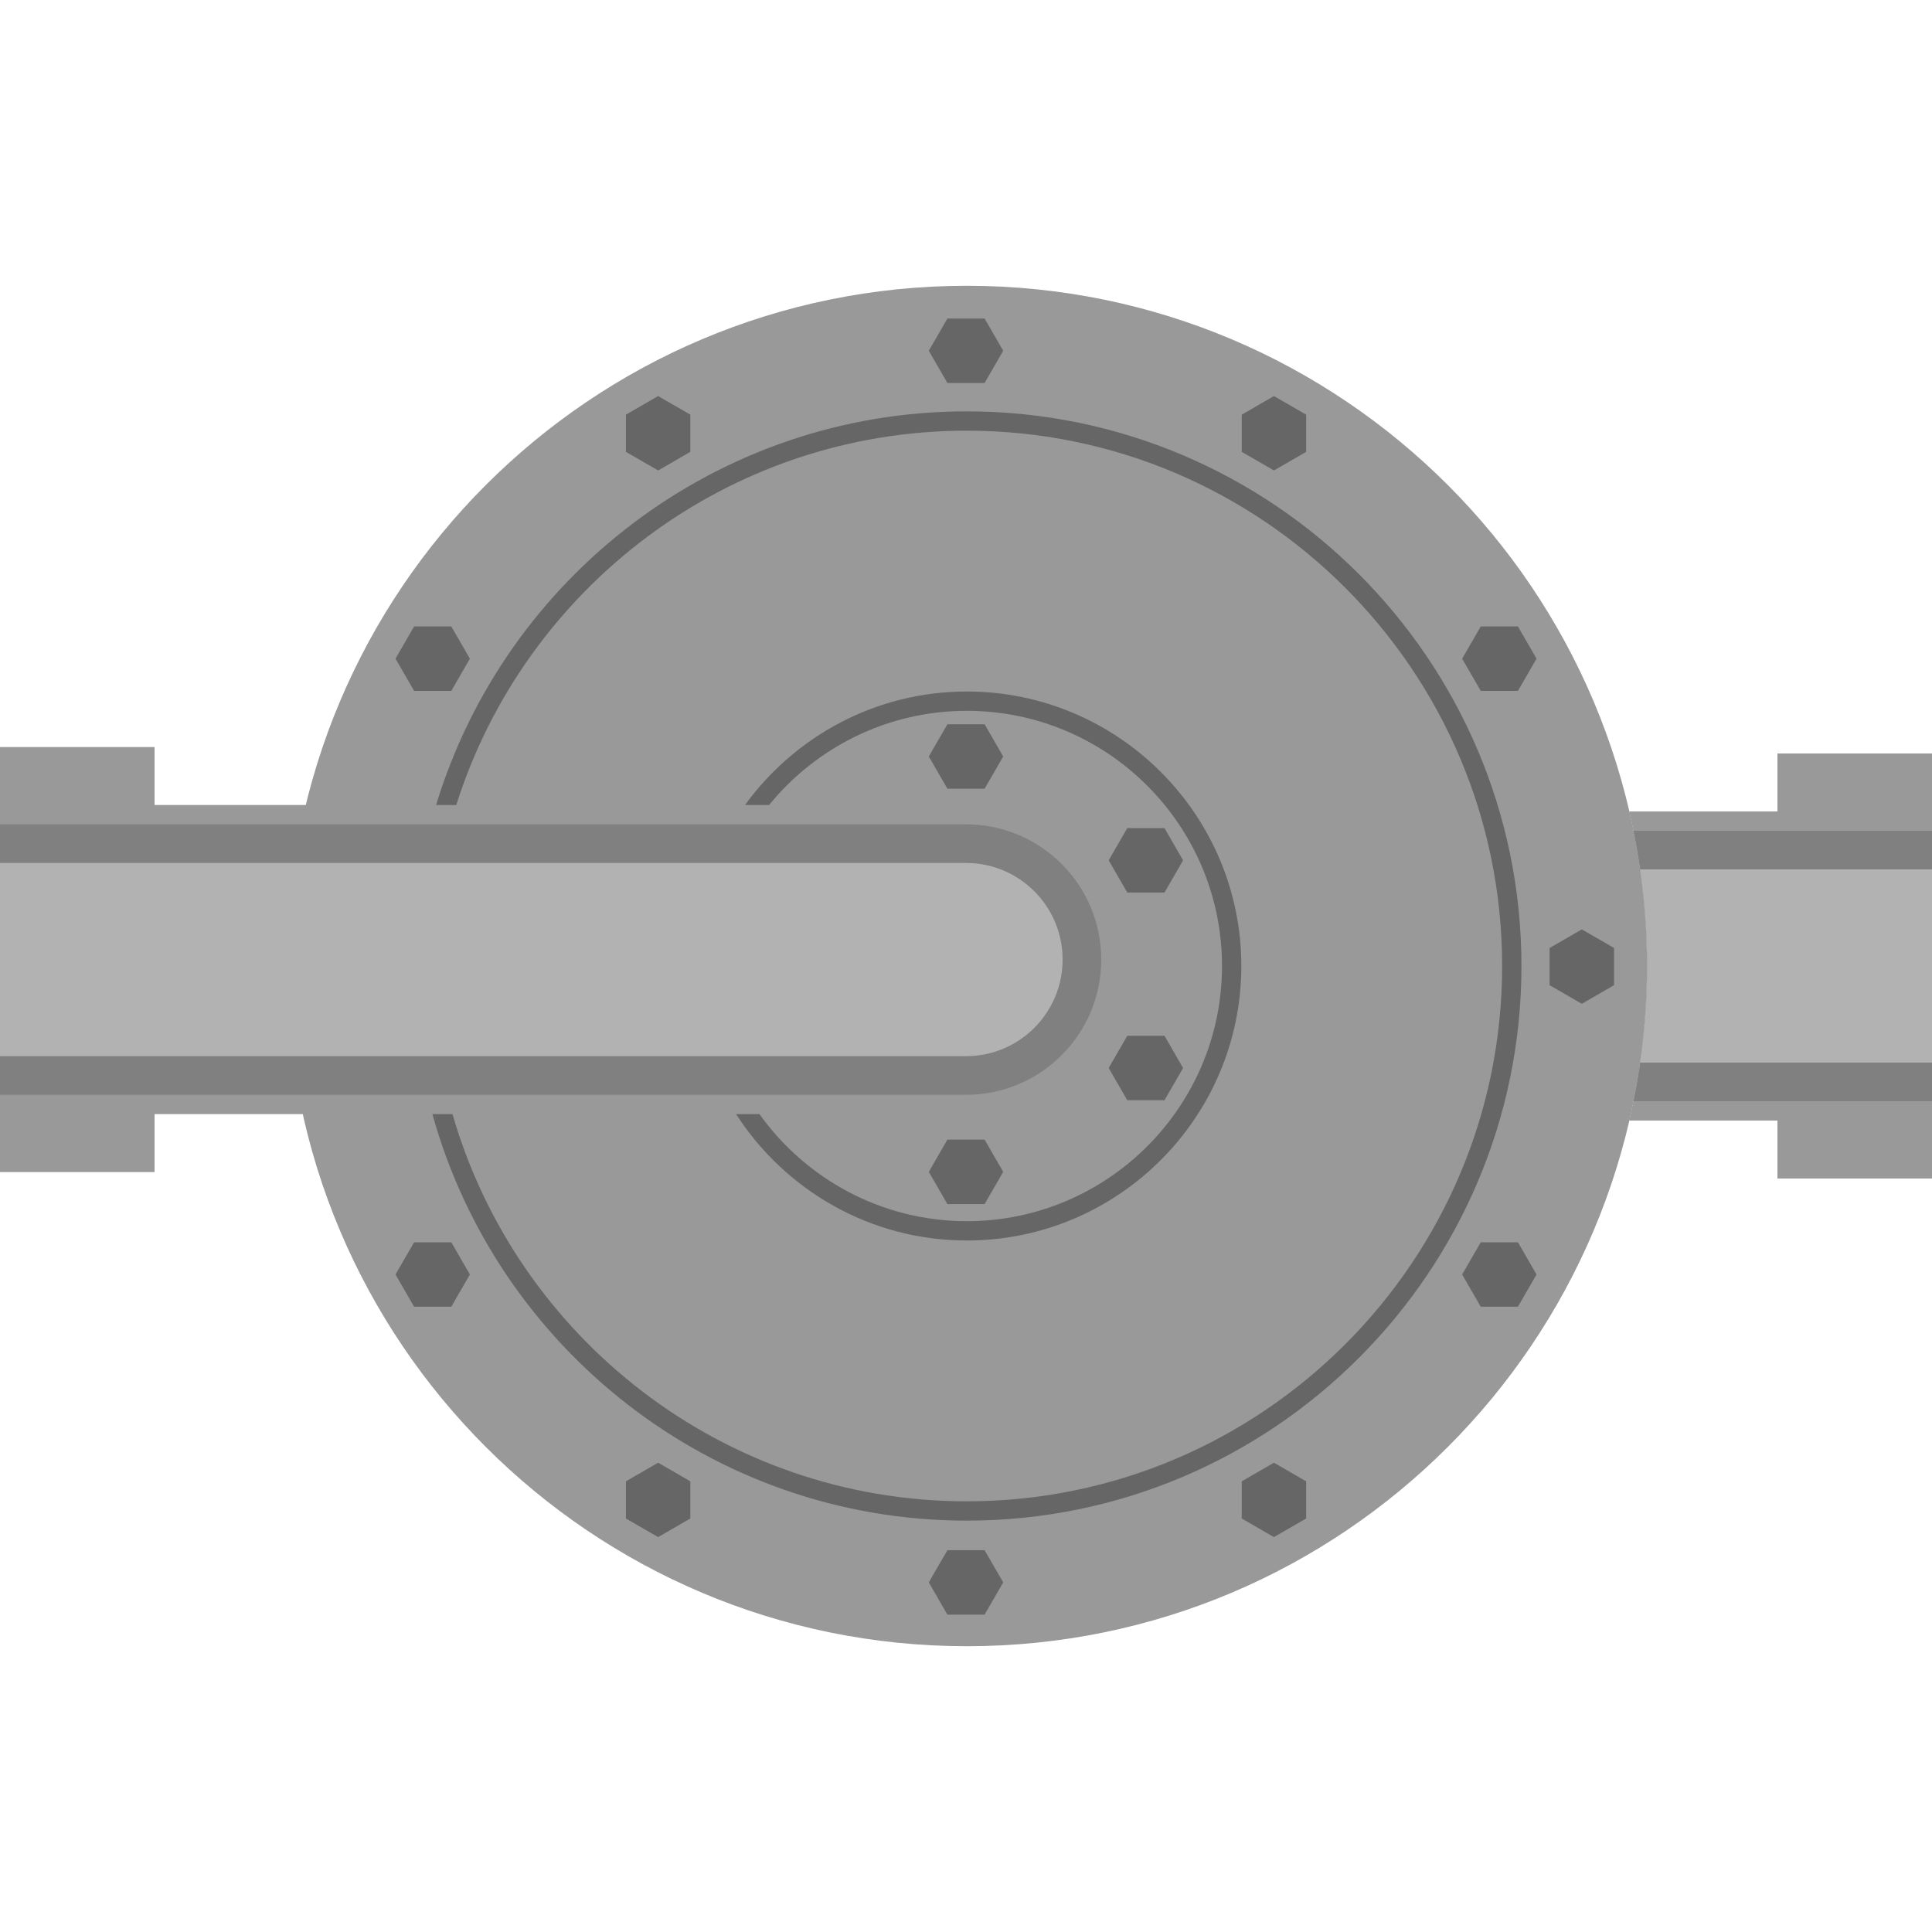
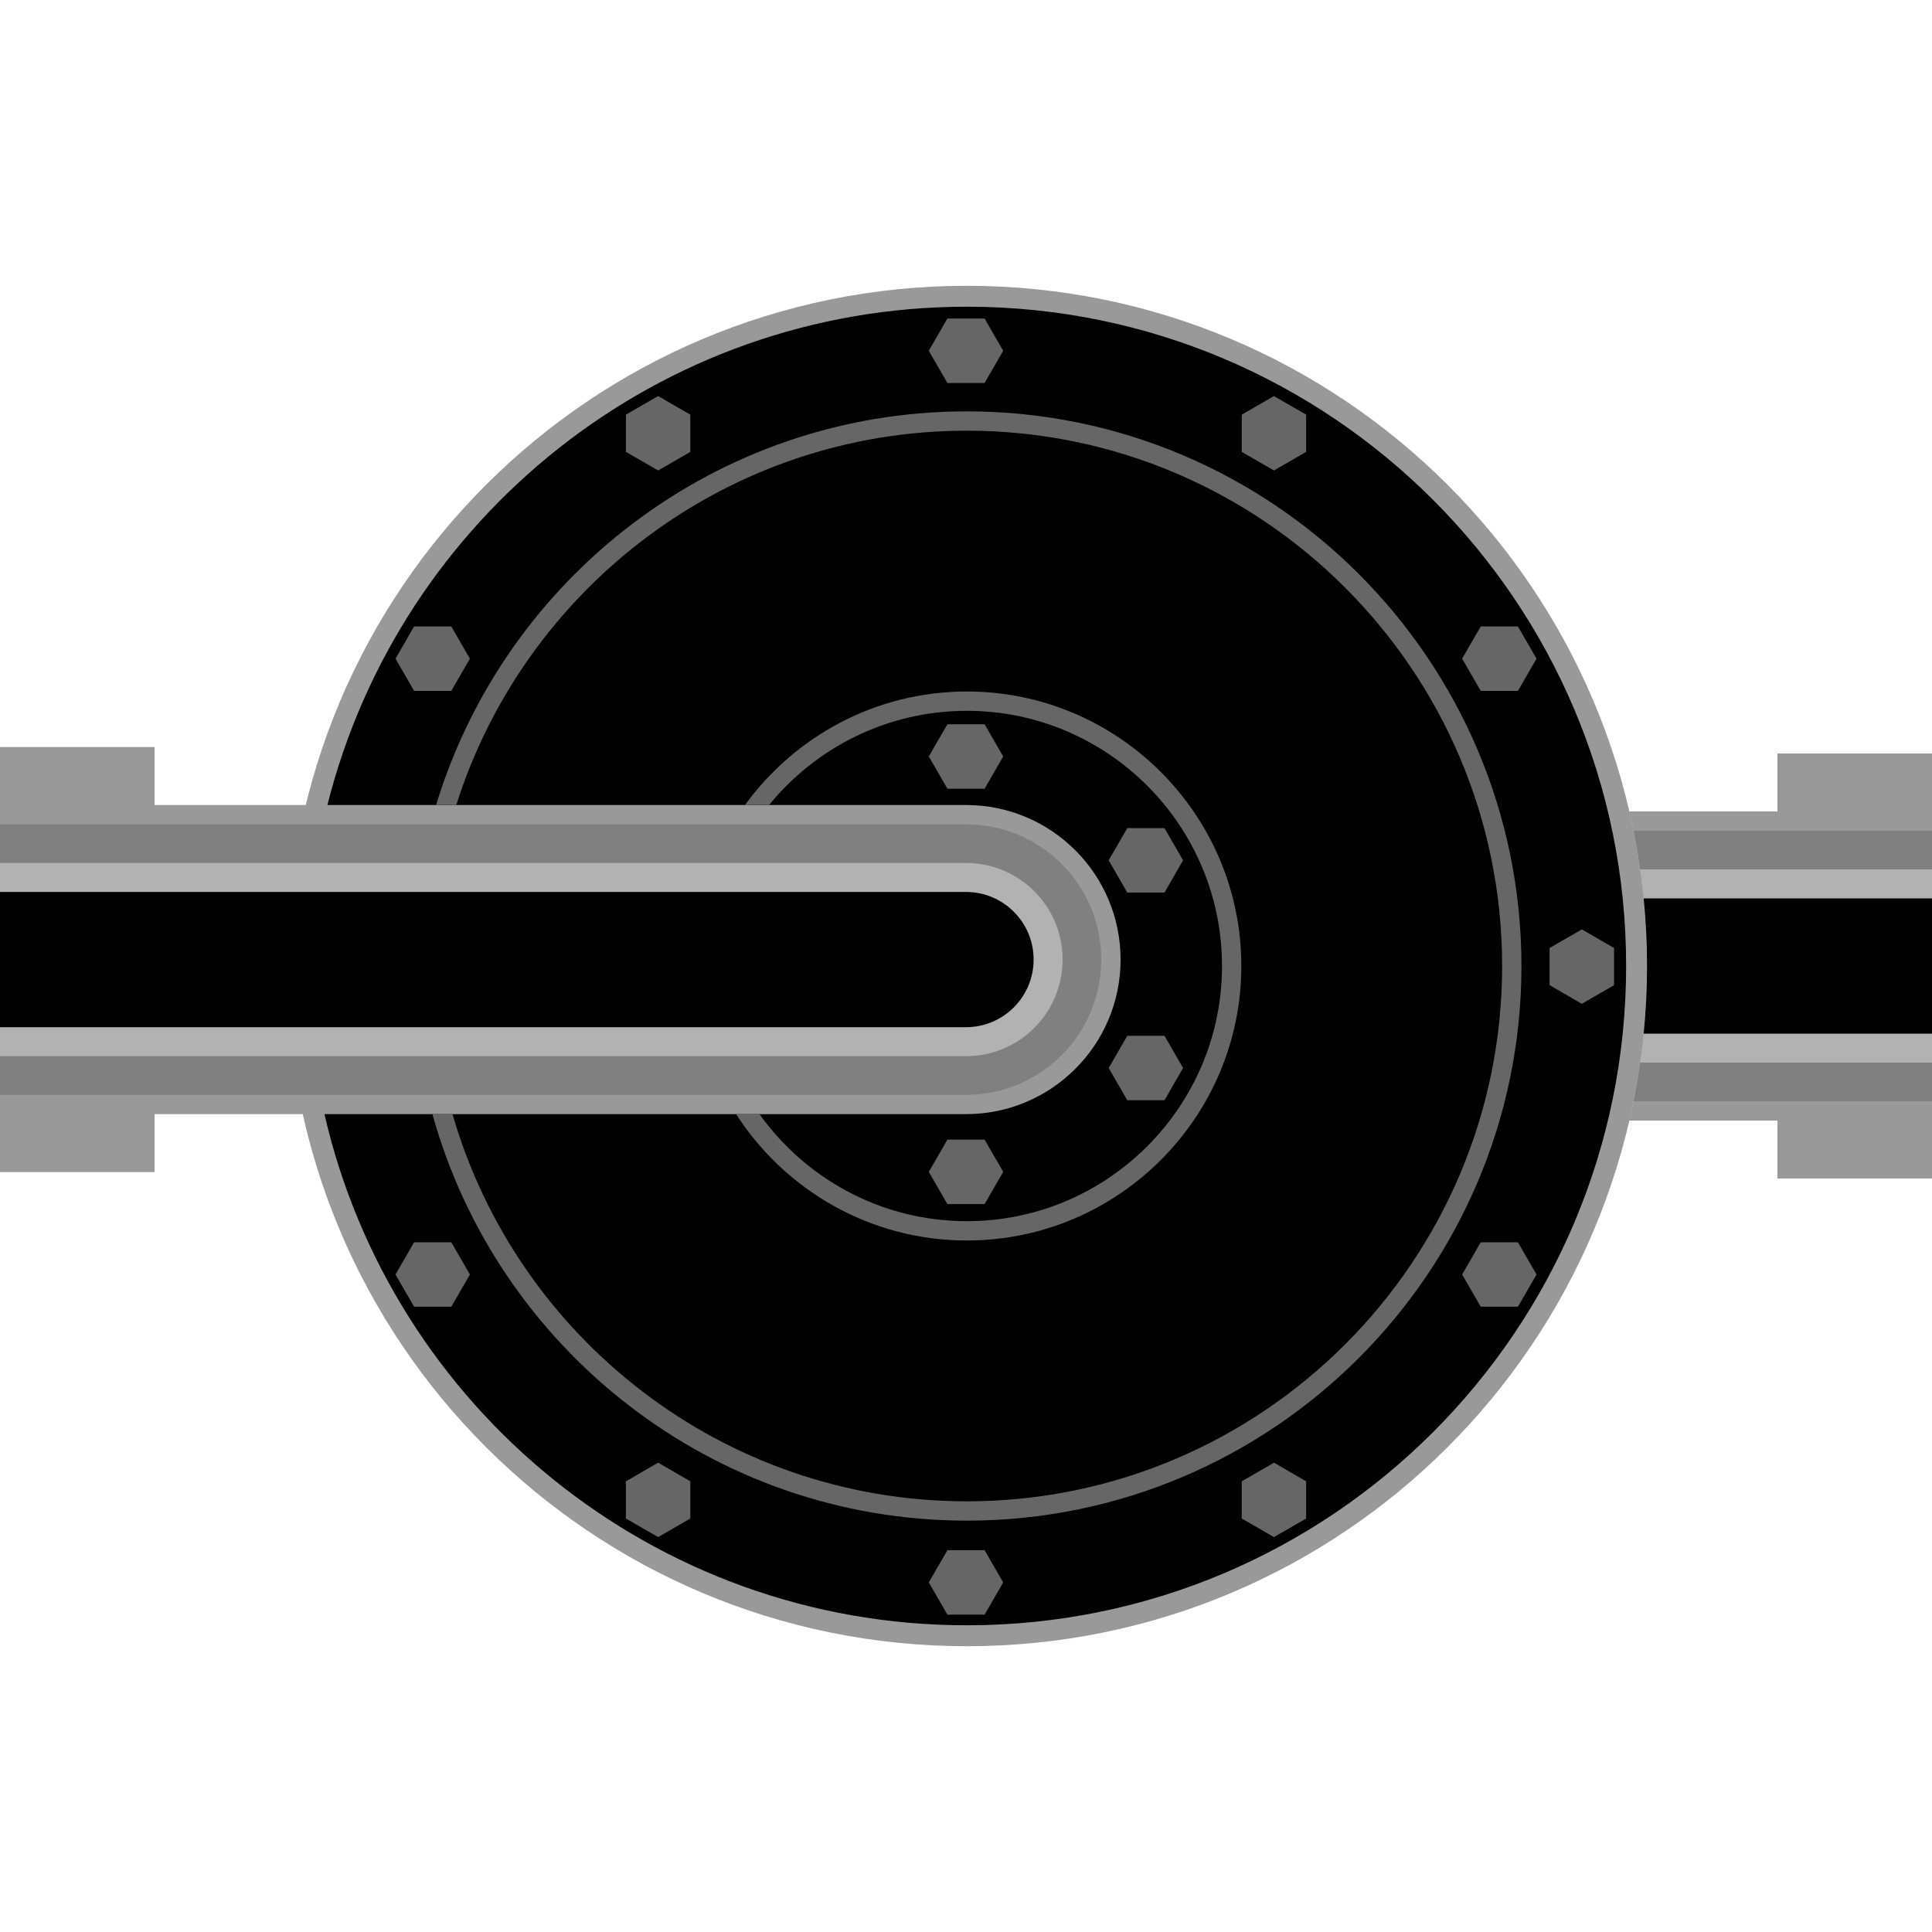
<svg xmlns="http://www.w3.org/2000/svg" version="1.1" viewBox="0 0 100 100" width="100%" height="100%">
  <g style="transform-box: view-box; transform-origin: 50px 50px;">
    <g cursor="pointer" style="transform-box: view-box; transform-origin: 50px 50px;">
      <g fill="none">
        <path d="M50.042 85.208C69.487 85.208 85.25 69.445 85.25 50C85.25 30.555 69.487 14.792 50.042 14.792C30.597 14.792 14.834 30.555 14.834 50C14.834 69.445 30.597 85.208 50.042 85.208Z" fill="#999999" />
        <path d="M50 57.667H0V41.667H50C54.418 41.667 58 45.249 58 49.667C58 54.085 54.418 57.667 50 57.667Z" fill="#999999" />
        <path d="M8 60.667H0V38.667H8" fill="#999999" />
        <path d="M100 39H92V61H100V39Z" fill="#999999" />
        <path d="M84.326 42C84.924 44.571 85.25 47.247 85.25 50C85.25 52.753 84.924 55.429 84.326 58H100V42H84.326Z" fill="#999999" />
-         <path d="M50.043 15.875C34.072 15.875 20.667 26.849 16.947 41.667H50.001C54.419 41.667 58.001 45.249 58.001 49.667C58.001 54.085 54.419 57.667 50.001 57.667H16.793C20.273 72.82 33.833 84.125 50.043 84.125C68.89 84.125 84.168 68.847 84.168 50C84.168 31.153 68.889 15.875 50.043 15.875Z">
+         <path d="M50.043 15.875C34.072 15.875 20.667 26.849 16.947 41.667H50.001C54.419 41.667 58.001 45.249 58.001 49.667C58.001 54.085 54.419 57.667 50.001 57.667H16.793C20.273 72.82 33.833 84.125 50.043 84.125C68.89 84.125 84.168 68.847 84.168 50C84.168 31.153 68.889 15.875 50.043 15.875Z" fill="#000000">
          <animate attributeName="opacity" calcMode="discrete" dur="1s" repeatCount="indefinite" values="1;1" />
        </path>
        <path d="M50 56.667C53.866 56.667 57 53.533 57 49.667C57 45.801 53.866 42.667 50 42.667H0V56.667H50Z" fill="#808080" />
        <path d="M84.553 43C85.009 45.263 85.251 47.603 85.251 50C85.251 52.397 85.009 54.737 84.553 57H100.001V43H84.553Z" fill="#808080" />
        <path d="M84.891 45C85.123 46.634 85.251 48.302 85.251 50C85.251 51.698 85.124 53.366 84.891 55H100.001V45H84.891Z" fill="#B2B2B2" />
        <path d="M50 44.667H0V54.667H50C52.761 54.667 55 52.428 55 49.667C55 46.905 52.761 44.667 50 44.667Z" fill="#B2B2B2" />
-         <path d="M50 53.167H0V46.167H50C51.933 46.167 53.5 47.734 53.5 49.667C53.5 51.6 51.933 53.167 50 53.167Z">
+         <path d="M50 53.167H0V46.167H50C51.933 46.167 53.5 47.734 53.5 49.667C53.5 51.6 51.933 53.167 50 53.167Z" fill="#000000">
          <animate attributeName="opacity" calcMode="discrete" dur="1s" repeatCount="indefinite" values="1;1" />
        </path>
-         <path d="M85.076 46.5C85.19 47.651 85.25 48.819 85.25 50C85.25 51.181 85.189 52.349 85.076 53.5H100V46.5H85.076Z">
+         <path d="M85.076 46.5C85.19 47.651 85.25 48.819 85.25 50C85.25 51.181 85.189 52.349 85.076 53.5H100V46.5H85.076Z" fill="#000000">
          <animate attributeName="opacity" calcMode="discrete" dur="1s" repeatCount="indefinite" values="1;1" />
        </path>
        <path d="M50.042 21.292C37.11 21.292 26.151 29.889 22.572 41.667H23.617C27.163 30.448 37.667 22.292 50.042 22.292C65.32 22.292 77.75 34.722 77.75 50C77.75 65.278 65.32 77.708 50.042 77.708C37.423 77.708 26.756 69.226 23.421 57.667H22.381C25.744 69.785 36.867 78.708 50.041 78.708C65.871 78.708 78.75 65.83 78.75 50C78.75 34.17 65.871 21.292 50.042 21.292Z" fill="#666666" />
        <path d="M50.043 35.792C45.323 35.792 41.145 38.115 38.56 41.667H39.807C42.231 38.695 45.918 36.792 50.043 36.792C57.326 36.792 63.251 42.717 63.251 50C63.251 57.283 57.325 63.208 50.043 63.208C45.62 63.208 41.707 61.015 39.309 57.667H38.1C40.63 61.595 45.033 64.208 50.043 64.208C57.877 64.208 64.251 57.834 64.251 50C64.251 42.166 57.877 35.792 50.043 35.792Z" fill="#666666" />
        <path d="M50.963 16.488L51.926 18.155L50.963 19.823H49.037L48.074 18.155L49.037 16.488H50.963Z" fill="#666666" />
        <path d="M50.963 37.488L51.926 39.155L50.963 40.823H49.037L48.074 39.155L49.037 37.488H50.963Z" fill="#666666" />
        <path d="M50.963 58.988L51.926 60.655L50.963 62.323H49.037L48.074 60.655L49.037 58.988H50.963Z" fill="#666666" />
        <path d="M58.348 53.613H60.274L61.236 55.28L60.274 56.948H58.348L57.385 55.28L58.348 53.613Z" fill="#666666" />
        <path d="M57.385 44.53L58.348 42.863H60.274L61.236 44.53L60.274 46.198H58.348L57.385 44.53Z" fill="#666666" />
        <path d="M50.963 80.238L51.926 81.905L50.963 83.573H49.037L48.074 81.905L49.037 80.238H50.963Z" fill="#666666" />
        <path d="M34.065 20.5L35.731 21.463V23.389L34.065 24.351L32.397 23.389V21.463L34.065 20.5Z" fill="#666666" />
        <path d="M65.939 75.709L67.606 76.672V78.598L65.939 79.56L64.272 78.598V76.672L65.939 75.709Z" fill="#666666" />
        <path d="M21.434 32.425H23.359L24.322 34.093L23.359 35.76H21.434L20.471 34.093L21.434 32.425Z" fill="#666666" />
        <path d="M76.643 64.3H78.568L79.531 65.968L78.568 67.635H76.643L75.68 65.968L76.643 64.3Z" fill="#666666" />
        <path d="M80.207 49.068L81.875 48.105L83.543 49.068V50.993L81.875 51.956L80.207 50.993V49.068Z" fill="#666666" />
        <path d="M20.471 65.968L21.434 64.3H23.359L24.322 65.968L23.359 67.635H21.434L20.471 65.968Z" fill="#666666" />
        <path d="M75.68 34.093L76.643 32.425H78.568L79.531 34.093L78.568 35.76H76.643L75.68 34.093Z" fill="#666666" />
        <path d="M32.397 78.598V76.672L34.065 75.709L35.731 76.672V78.598L34.065 79.56L32.397 78.598Z" fill="#666666" />
        <path d="M64.272 23.389V21.463L65.939 20.5L67.606 21.463V23.389L65.939 24.351L64.272 23.389Z" fill="#666666" />
      </g>
    </g>
  </g>
</svg>
